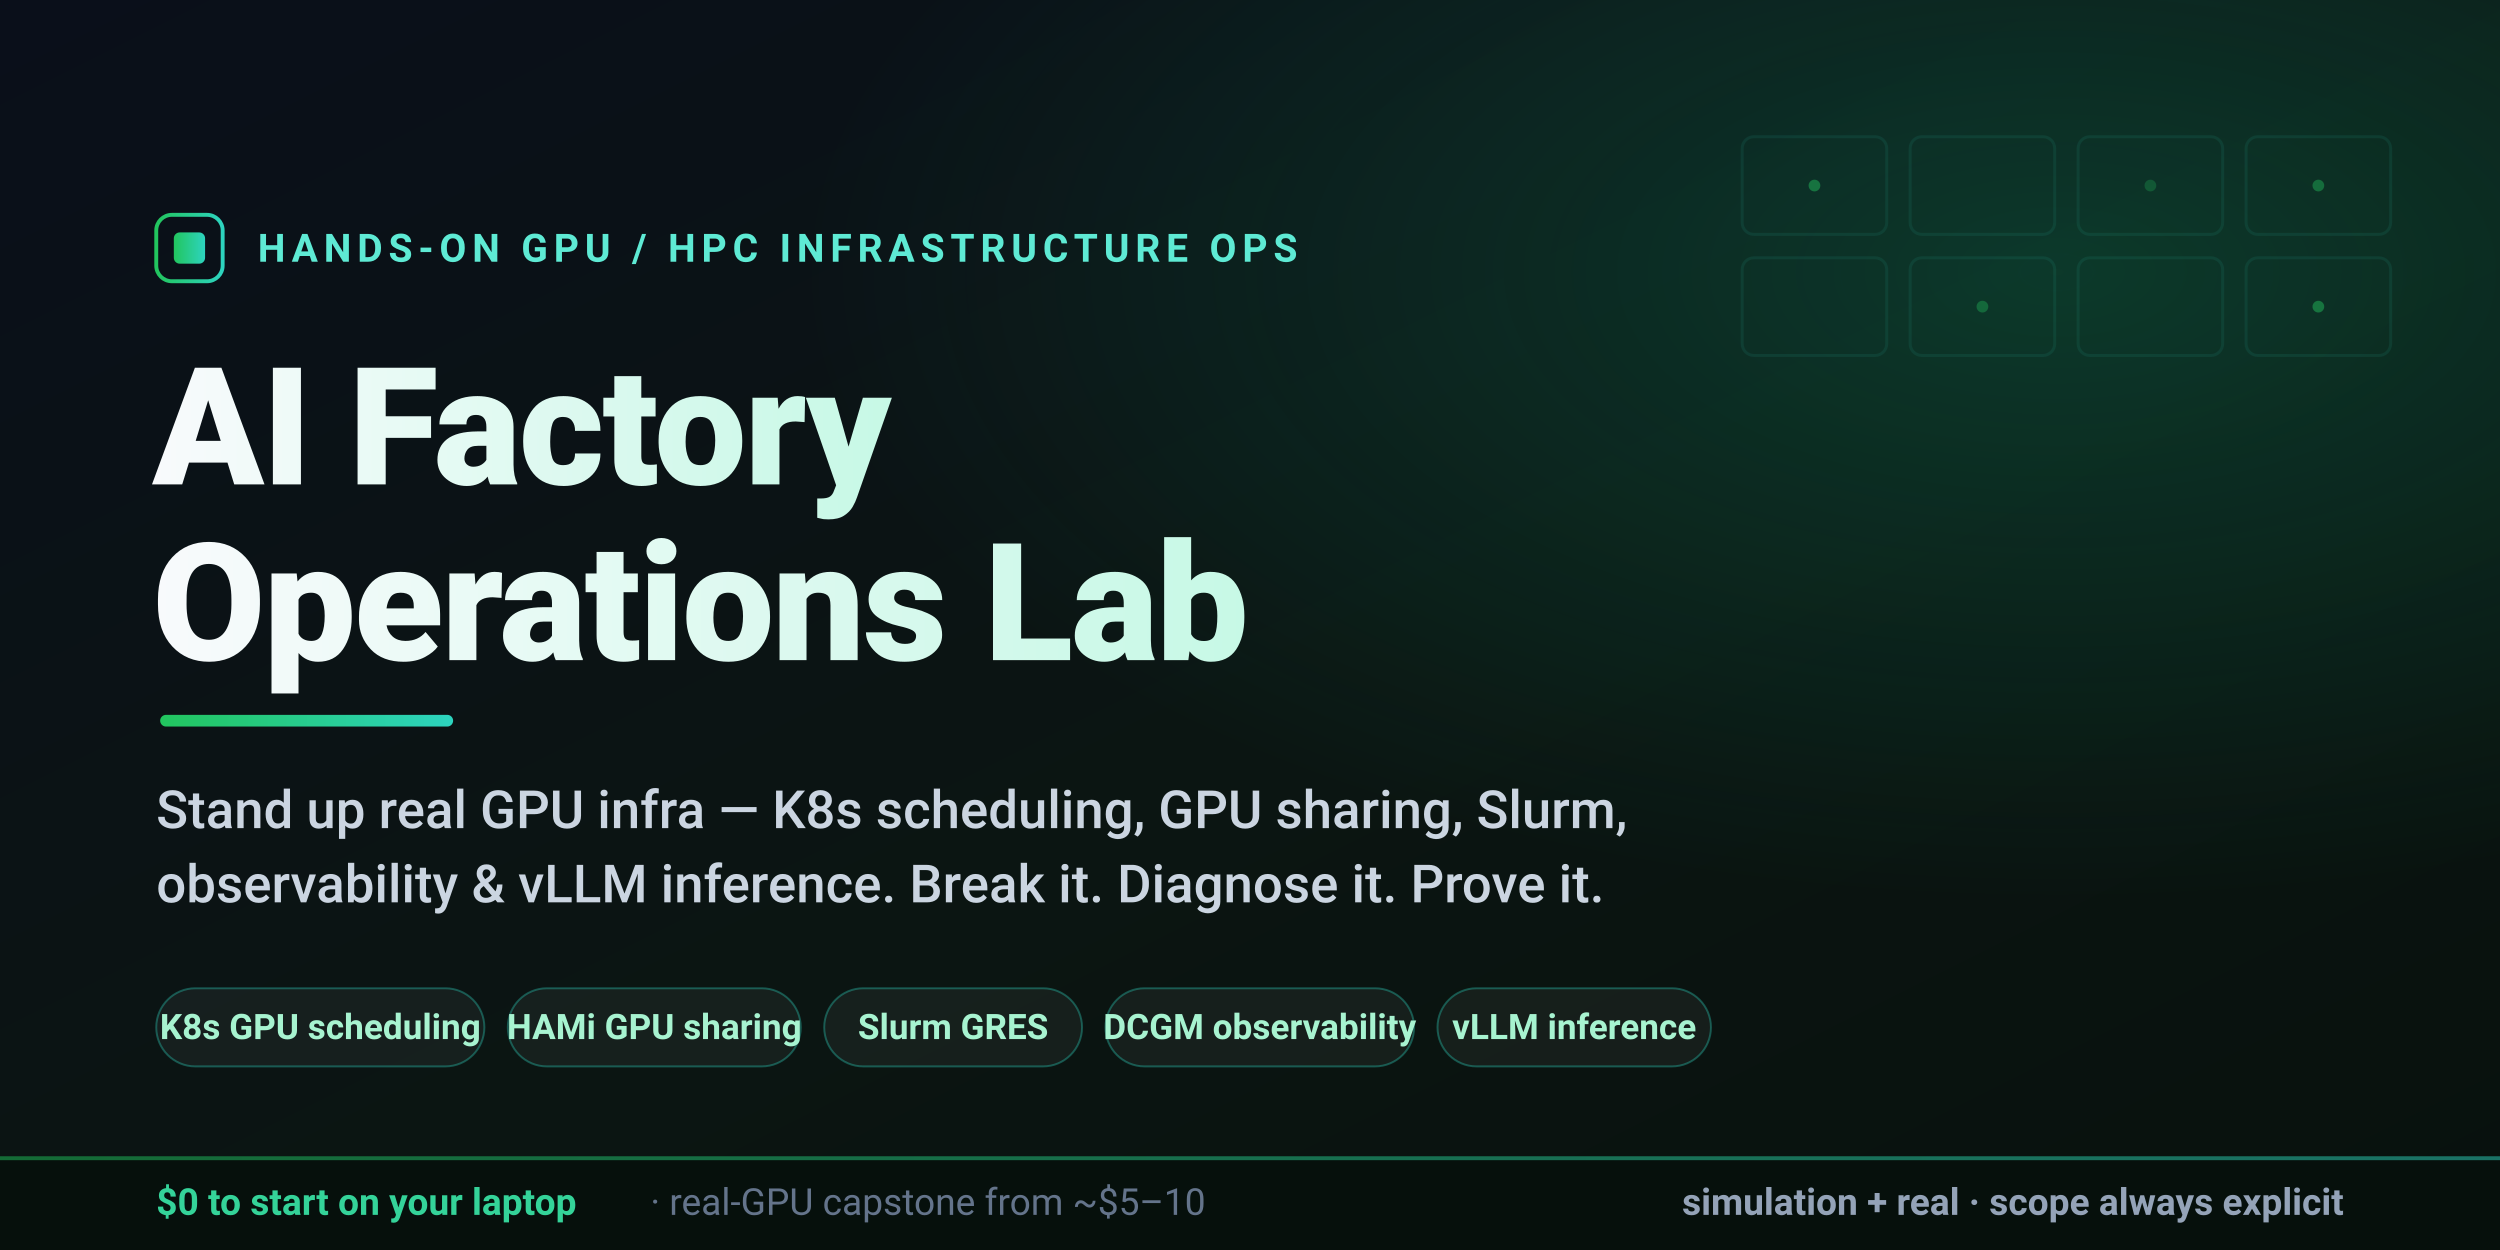
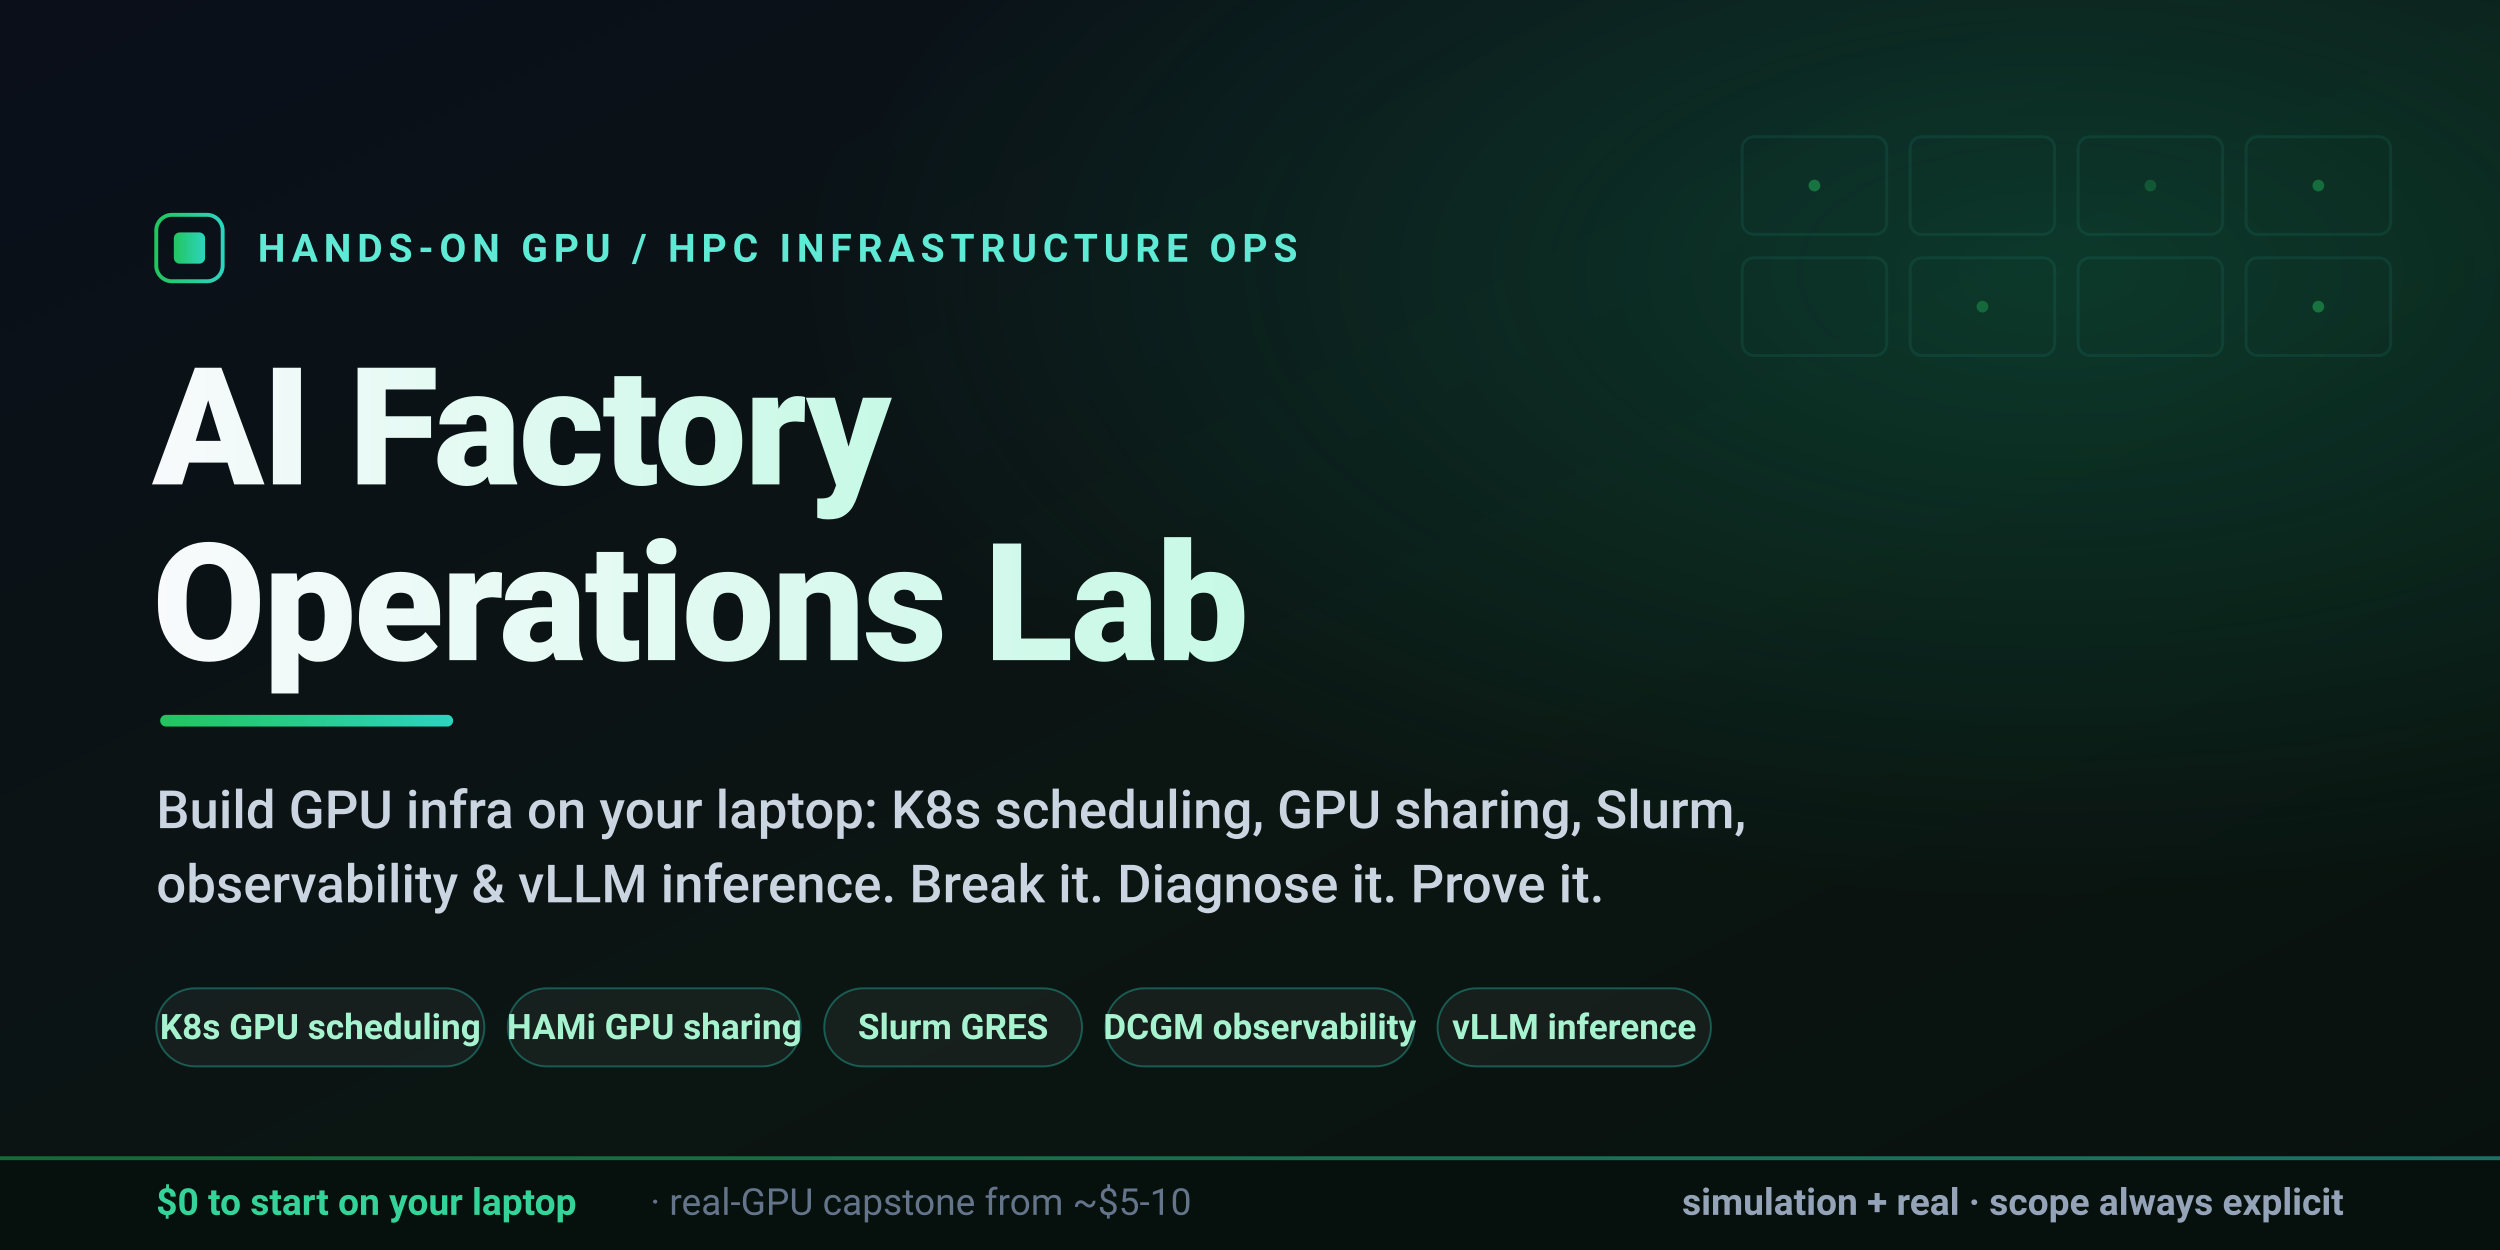
<svg xmlns="http://www.w3.org/2000/svg" width="1280" height="640" viewBox="0 0 1280 640" font-family="-apple-system, BlinkMacSystemFont, 'Segoe UI', Roboto, Helvetica, Arial, sans-serif">
  <defs>
    <linearGradient id="bg" x1="0" y1="0" x2="1" y2="1">
      <stop offset="0" stop-color="#0a0f1a" />
      <stop offset="0.55" stop-color="#0b1512" />
      <stop offset="1" stop-color="#08110d" />
    </linearGradient>
    <linearGradient id="accent" x1="0" y1="0" x2="1" y2="0">
      <stop offset="0" stop-color="#22c55e" />
      <stop offset="1" stop-color="#2dd4bf" />
    </linearGradient>
    <linearGradient id="title" x1="0" y1="0" x2="1" y2="0">
      <stop offset="0" stop-color="#f8fafc" />
      <stop offset="1" stop-color="#c7f9e6" />
    </linearGradient>
    <radialGradient id="glow" cx="0.82" cy="0.22" r="0.5">
      <stop offset="0" stop-color="#10b981" stop-opacity="0.22" />
      <stop offset="1" stop-color="#10b981" stop-opacity="0" />
    </radialGradient>
  </defs>
  <rect width="1280" height="640" fill="url(#bg)" />
  <rect width="1280" height="640" fill="url(#glow)" />
  <g opacity="0.5">
    <g fill="none" stroke="#2dd4bf" stroke-opacity="0.18" stroke-width="1.5">
      <rect x="892" y="70" width="74" height="50" rx="6" />
      <rect x="978" y="70" width="74" height="50" rx="6" />
      <rect x="1064" y="70" width="74" height="50" rx="6" />
      <rect x="1150" y="70" width="74" height="50" rx="6" />
      <rect x="892" y="132" width="74" height="50" rx="6" />
      <rect x="978" y="132" width="74" height="50" rx="6" />
      <rect x="1064" y="132" width="74" height="50" rx="6" />
      <rect x="1150" y="132" width="74" height="50" rx="6" />
    </g>
    <g fill="#22c55e">
      <circle cx="929" cy="95" r="3" opacity="0.9" />
      <circle cx="1015" cy="157" r="3" opacity="0.7" />
      <circle cx="1187" cy="95" r="3" opacity="0.8" />
      <circle cx="1101" cy="95" r="3" opacity="0.5" />
      <circle cx="1187" cy="157" r="3" opacity="0.9" />
    </g>
  </g>
  <g transform="translate(80,128)">
    <rect x="0" y="-18" width="34" height="34" rx="8" fill="none" stroke="url(#accent)" stroke-width="2" />
    <rect x="9" y="-9" width="16" height="16" rx="3" fill="url(#accent)" />
    <text x="52" y="6" fill="#5eead4" font-size="20" font-weight="600" letter-spacing="3">HANDS-ON GPU / HPC INFRASTRUCTURE OPS</text>
  </g>
  <text x="78" y="248" fill="url(#title)" font-size="84" font-weight="800" letter-spacing="-1">AI Factory</text>
  <text x="78" y="338" fill="url(#title)" font-size="84" font-weight="800" letter-spacing="-1">Operations Lab</text>
  <rect x="82" y="366" width="150" height="6" rx="3" fill="url(#accent)" />
-   <text x="80" y="424" fill="#cbd5e1" font-size="27" font-weight="500">Stand up real GPU infra — K8s scheduling, GPU sharing, Slurm,</text>
+   <text x="80" y="424" fill="#cbd5e1" font-size="27" font-weight="500">Build GPU infra on your laptop: K8s scheduling, GPU sharing, Slurm,</text>
  <text x="80" y="462" fill="#cbd5e1" font-size="27" font-weight="500">observability &amp; vLLM inference. Break it. Diagnose it. Prove it.</text>
  <g font-size="18" font-weight="600" fill="#a7f3d0">
    <g transform="translate(80,506)">
      <rect width="168" height="40" rx="20" fill="#ffffff" fill-opacity="0.05" stroke="#2dd4bf" stroke-opacity="0.35" />
      <text x="84" y="26" text-anchor="middle">K8s GPU scheduling</text>
    </g>
    <g transform="translate(260,506)">
      <rect width="150" height="40" rx="20" fill="#ffffff" fill-opacity="0.05" stroke="#2dd4bf" stroke-opacity="0.35" />
      <text x="75" y="26" text-anchor="middle">HAMi GPU sharing</text>
    </g>
    <g transform="translate(422,506)">
      <rect width="132" height="40" rx="20" fill="#ffffff" fill-opacity="0.05" stroke="#2dd4bf" stroke-opacity="0.35" />
      <text x="66" y="26" text-anchor="middle">Slurm GRES</text>
    </g>
    <g transform="translate(566,506)">
      <rect width="158" height="40" rx="20" fill="#ffffff" fill-opacity="0.05" stroke="#2dd4bf" stroke-opacity="0.35" />
      <text x="79" y="26" text-anchor="middle">DCGM observability</text>
    </g>
    <g transform="translate(736,506)">
      <rect width="140" height="40" rx="20" fill="#ffffff" fill-opacity="0.05" stroke="#2dd4bf" stroke-opacity="0.35" />
      <text x="70" y="26" text-anchor="middle">vLLM inference</text>
    </g>
  </g>
  <rect x="0" y="592" width="1280" height="48" fill="#06100c" />
  <rect x="0" y="592" width="1280" height="2" fill="url(#accent)" opacity="0.5" />
  <text x="80" y="622" fill="#34d399" font-size="19" font-weight="700">$0 to start on your laptop</text>
-   <text x="333" y="622" fill="#64748b" font-size="19">·  real-GPU capstone from ~$5–10</text>
+   <text x="333" y="622" fill="#64748b" font-size="19">·  real-GPU capstone from ~$5-10</text>
  <text x="1200" y="622" text-anchor="end" fill="#94a3b8" font-size="19" font-weight="600">simulation + real · scope always explicit</text>
</svg>
